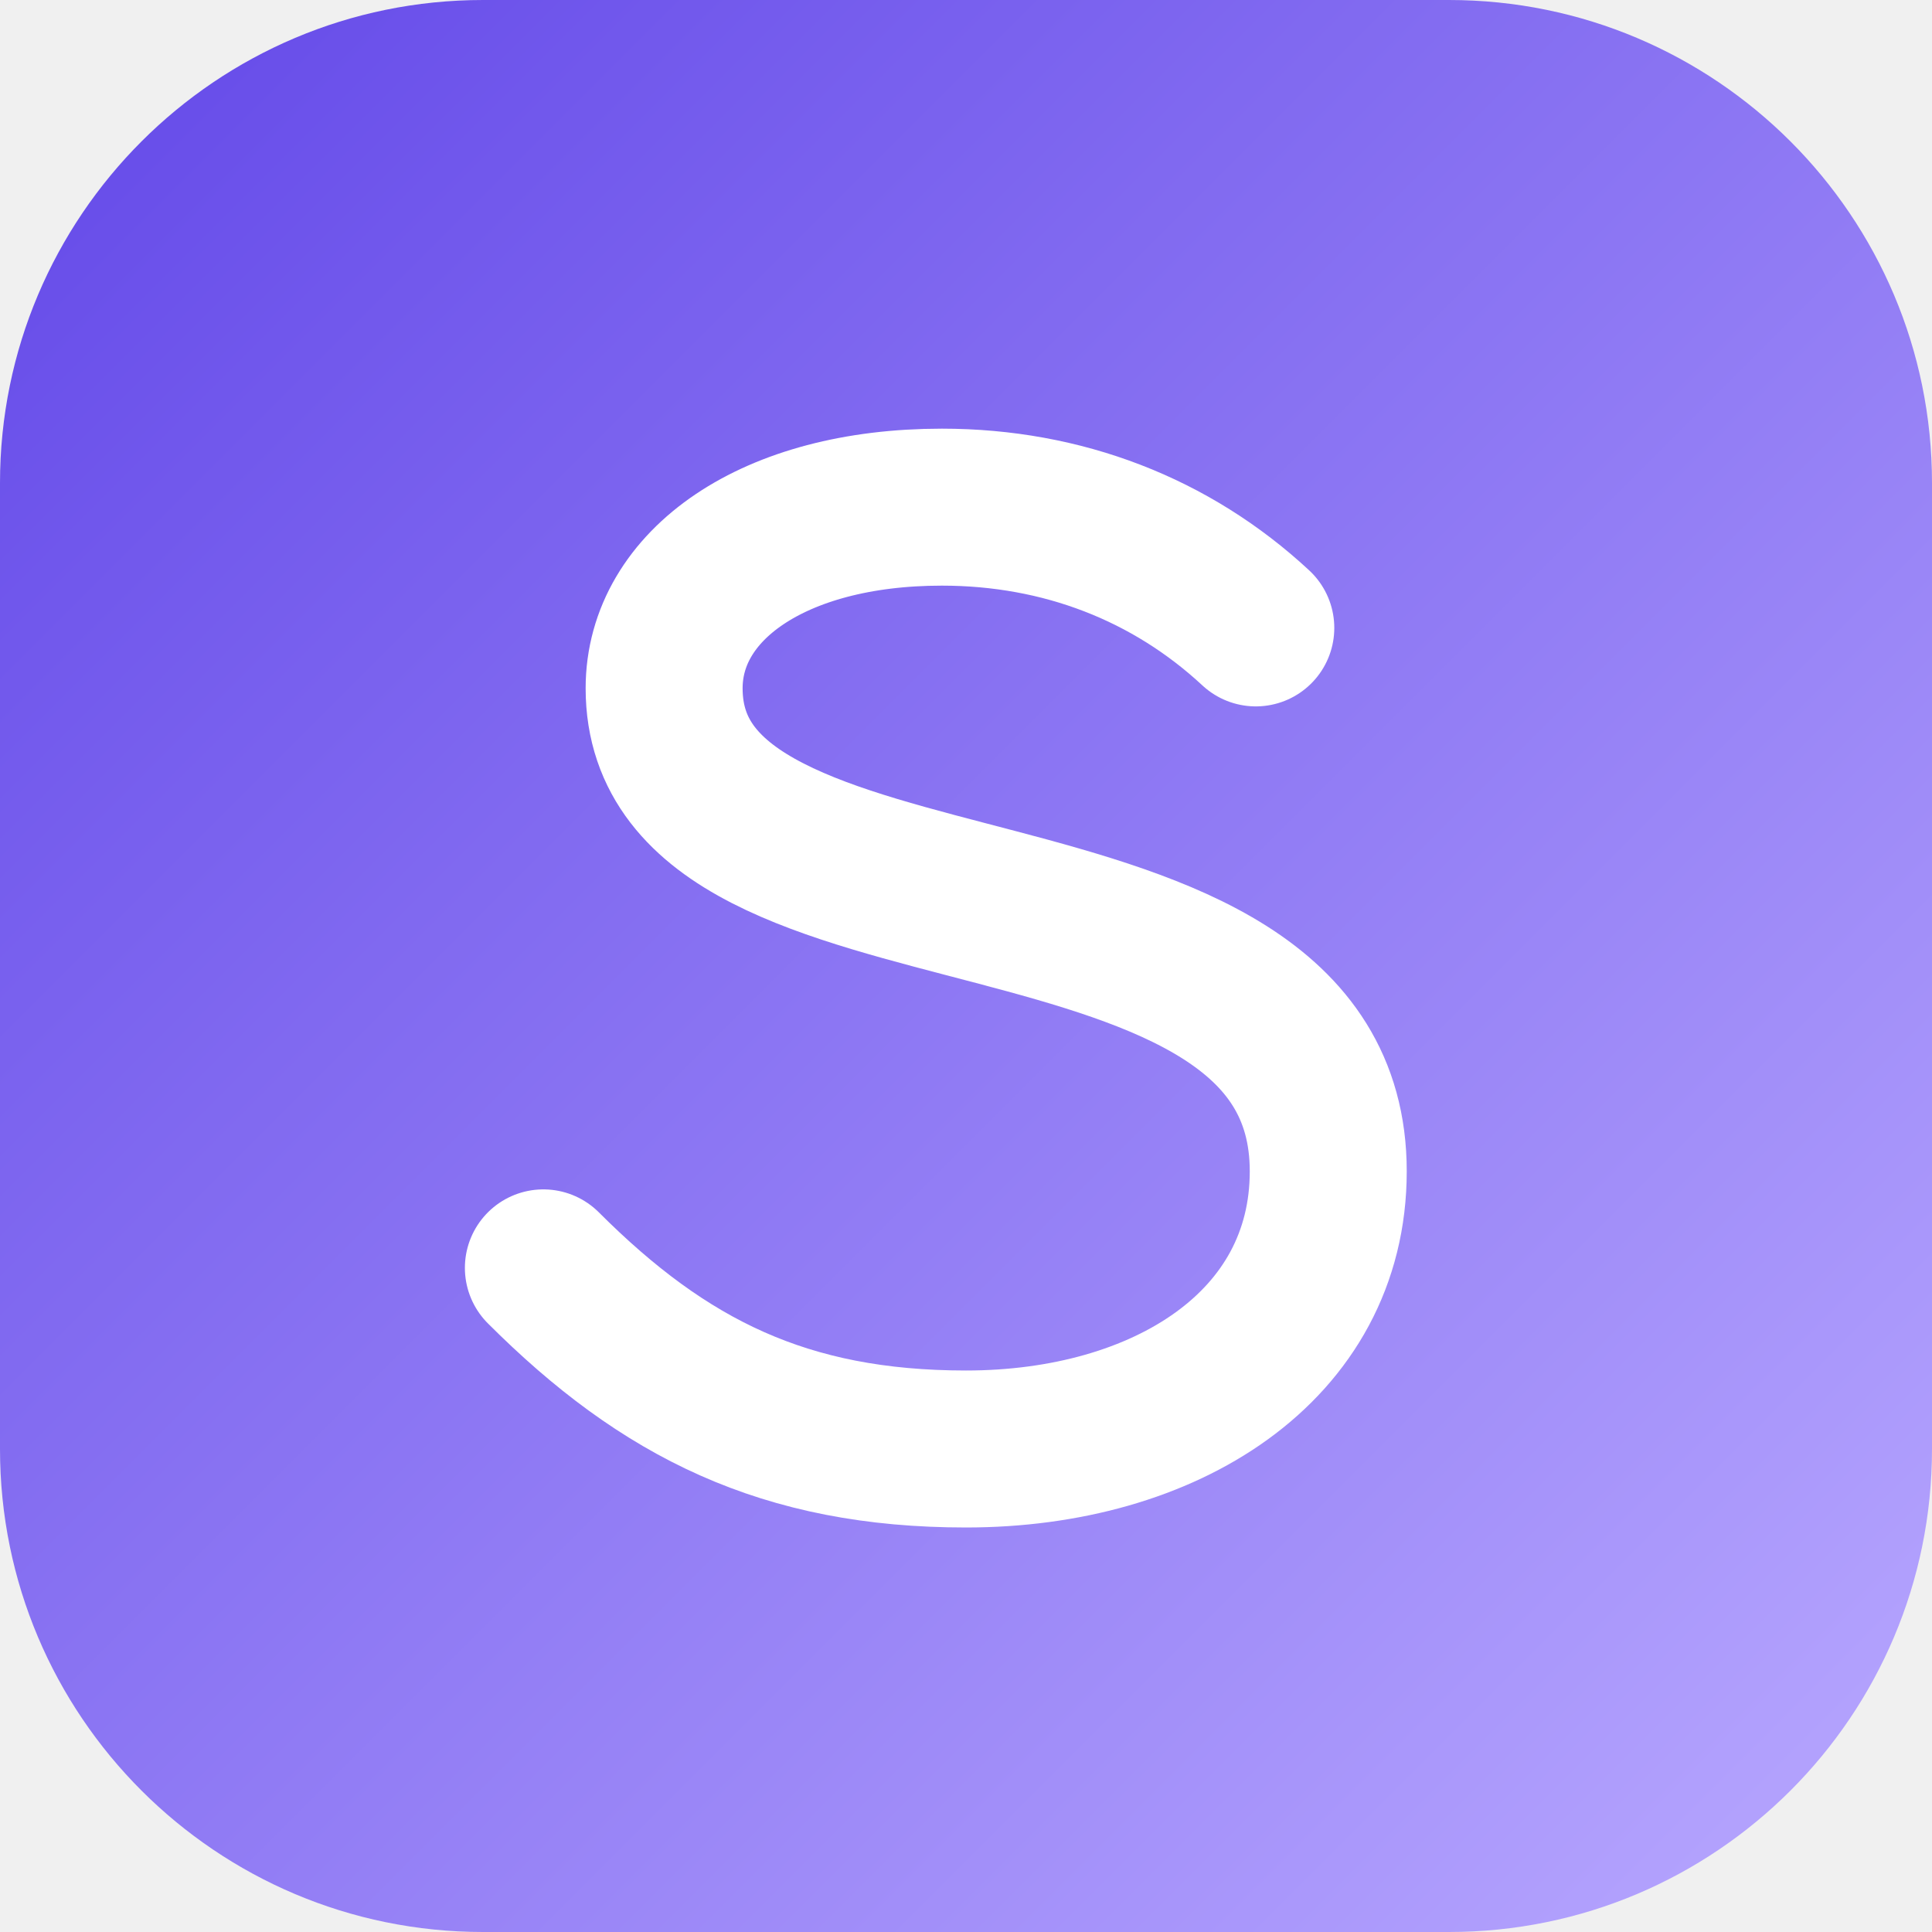
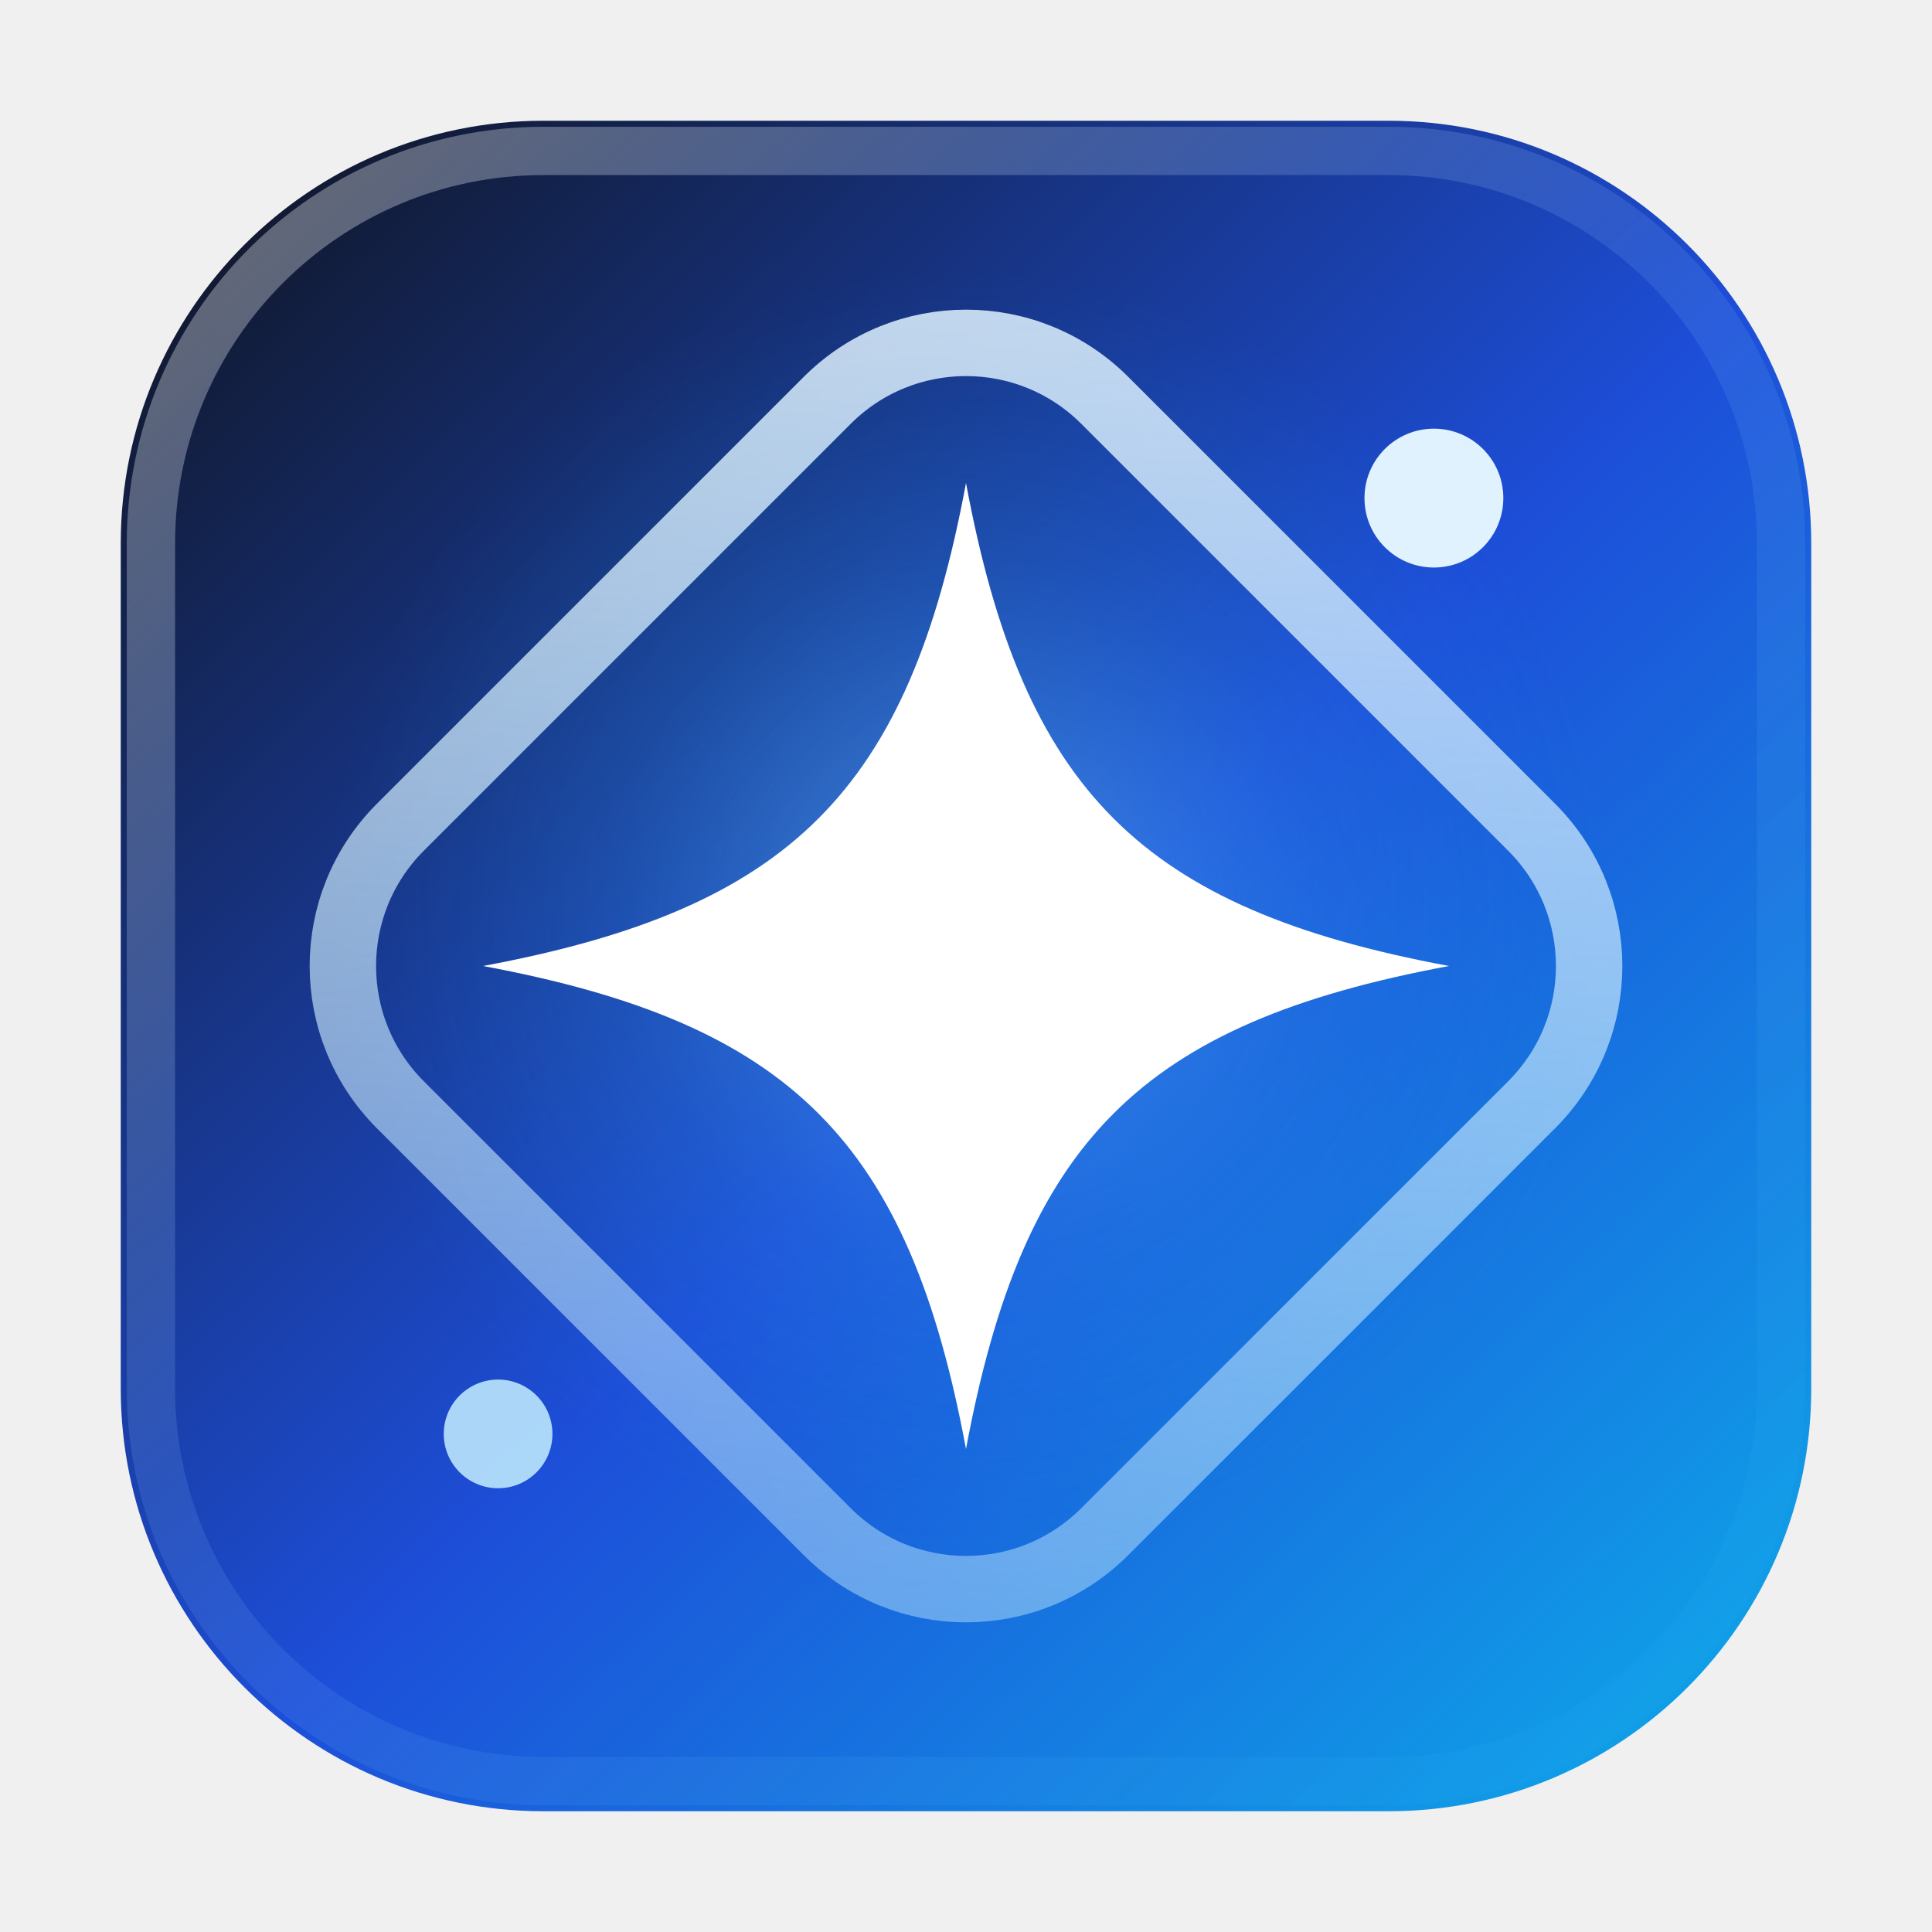
- <svg xmlns="http://www.w3.org/2000/svg" viewBox="0 0 32 32">
+ <svg xmlns="http://www.w3.org/2000/svg" viewBox="0 0 64 64">
  <defs>
-     <linearGradient id="g" x1="0" y1="0" x2="1" y2="1">
-       <stop offset="0" stop-color="#6247e8" />
-       <stop offset="1" stop-color="#b9a9ff" />
+     <linearGradient id="bg" x1="8" y1="6" x2="58" y2="58" gradientUnits="userSpaceOnUse">
+       <stop offset="0" stop-color="#11182c" />
+       <stop offset="0.52" stop-color="#1d4ed8" />
+       <stop offset="1" stop-color="#0ea5e9" />
+     </linearGradient>
+     <radialGradient id="glow" cx="50%" cy="48%" r="48%">
+       <stop offset="0" stop-color="#7dd3fc" stop-opacity="0.45" />
+       <stop offset="0.55" stop-color="#38bdf8" stop-opacity="0.14" />
+       <stop offset="1" stop-color="#0ea5e9" stop-opacity="0" />
+     </radialGradient>
+     <linearGradient id="rim" x1="10" y1="6" x2="54" y2="58" gradientUnits="userSpaceOnUse">
+       <stop offset="0" stop-color="#ffffff" stop-opacity="0.34" />
+       <stop offset="0.45" stop-color="#93c5fd" stop-opacity="0.14" />
+       <stop offset="1" stop-color="#38bdf8" stop-opacity="0.06" />
+     </linearGradient>
+     <linearGradient id="diamond" x1="16" y1="14" x2="48" y2="50" gradientUnits="userSpaceOnUse">
+       <stop offset="0" stop-color="#e0f2fe" stop-opacity="0.88" />
+       <stop offset="1" stop-color="#bae6fd" stop-opacity="0.45" />
    </linearGradient>
  </defs>
-   <rect width="32" height="32" rx="8" fill="url(#g)" />
-   <path d="M9 21c2 2 4 3 7 3 3.3 0 6-1.7 6-4.6 0-5.6-11-3.4-11-8 0-1.7 1.8-3 4.6-3 2 0 3.8.7 5.2 2" fill="none" stroke="#fff" stroke-width="2.6" stroke-linecap="round" />
+   <rect x="4" y="4" width="56" height="56" rx="14" fill="url(#bg)" />
+   <circle cx="32" cy="31" r="22" fill="url(#glow)" />
+   <rect x="5" y="5" width="54" height="54" rx="13" fill="none" stroke="url(#rim)" stroke-width="1.6" />
+   <rect x="15.5" y="15.5" width="33" height="33" rx="6.5" transform="rotate(45 32 32)" fill="none" stroke="url(#diamond)" stroke-width="2.2" />
+   <path d="M32 16 C33.9 26.2 37.8 30.1 48 32 C37.8 33.9 33.9 37.8 32 48 C30.1 37.8 26.2 33.9 16 32 C26.2 30.1 30.1 26.2 32 16 Z" fill="#ffffff" />
+   <circle cx="47.5" cy="16.5" r="2.3" fill="#e0f2fe" />
+   <circle cx="16.5" cy="47.5" r="1.8" fill="#bae6fd" fill-opacity="0.9" />
</svg>
